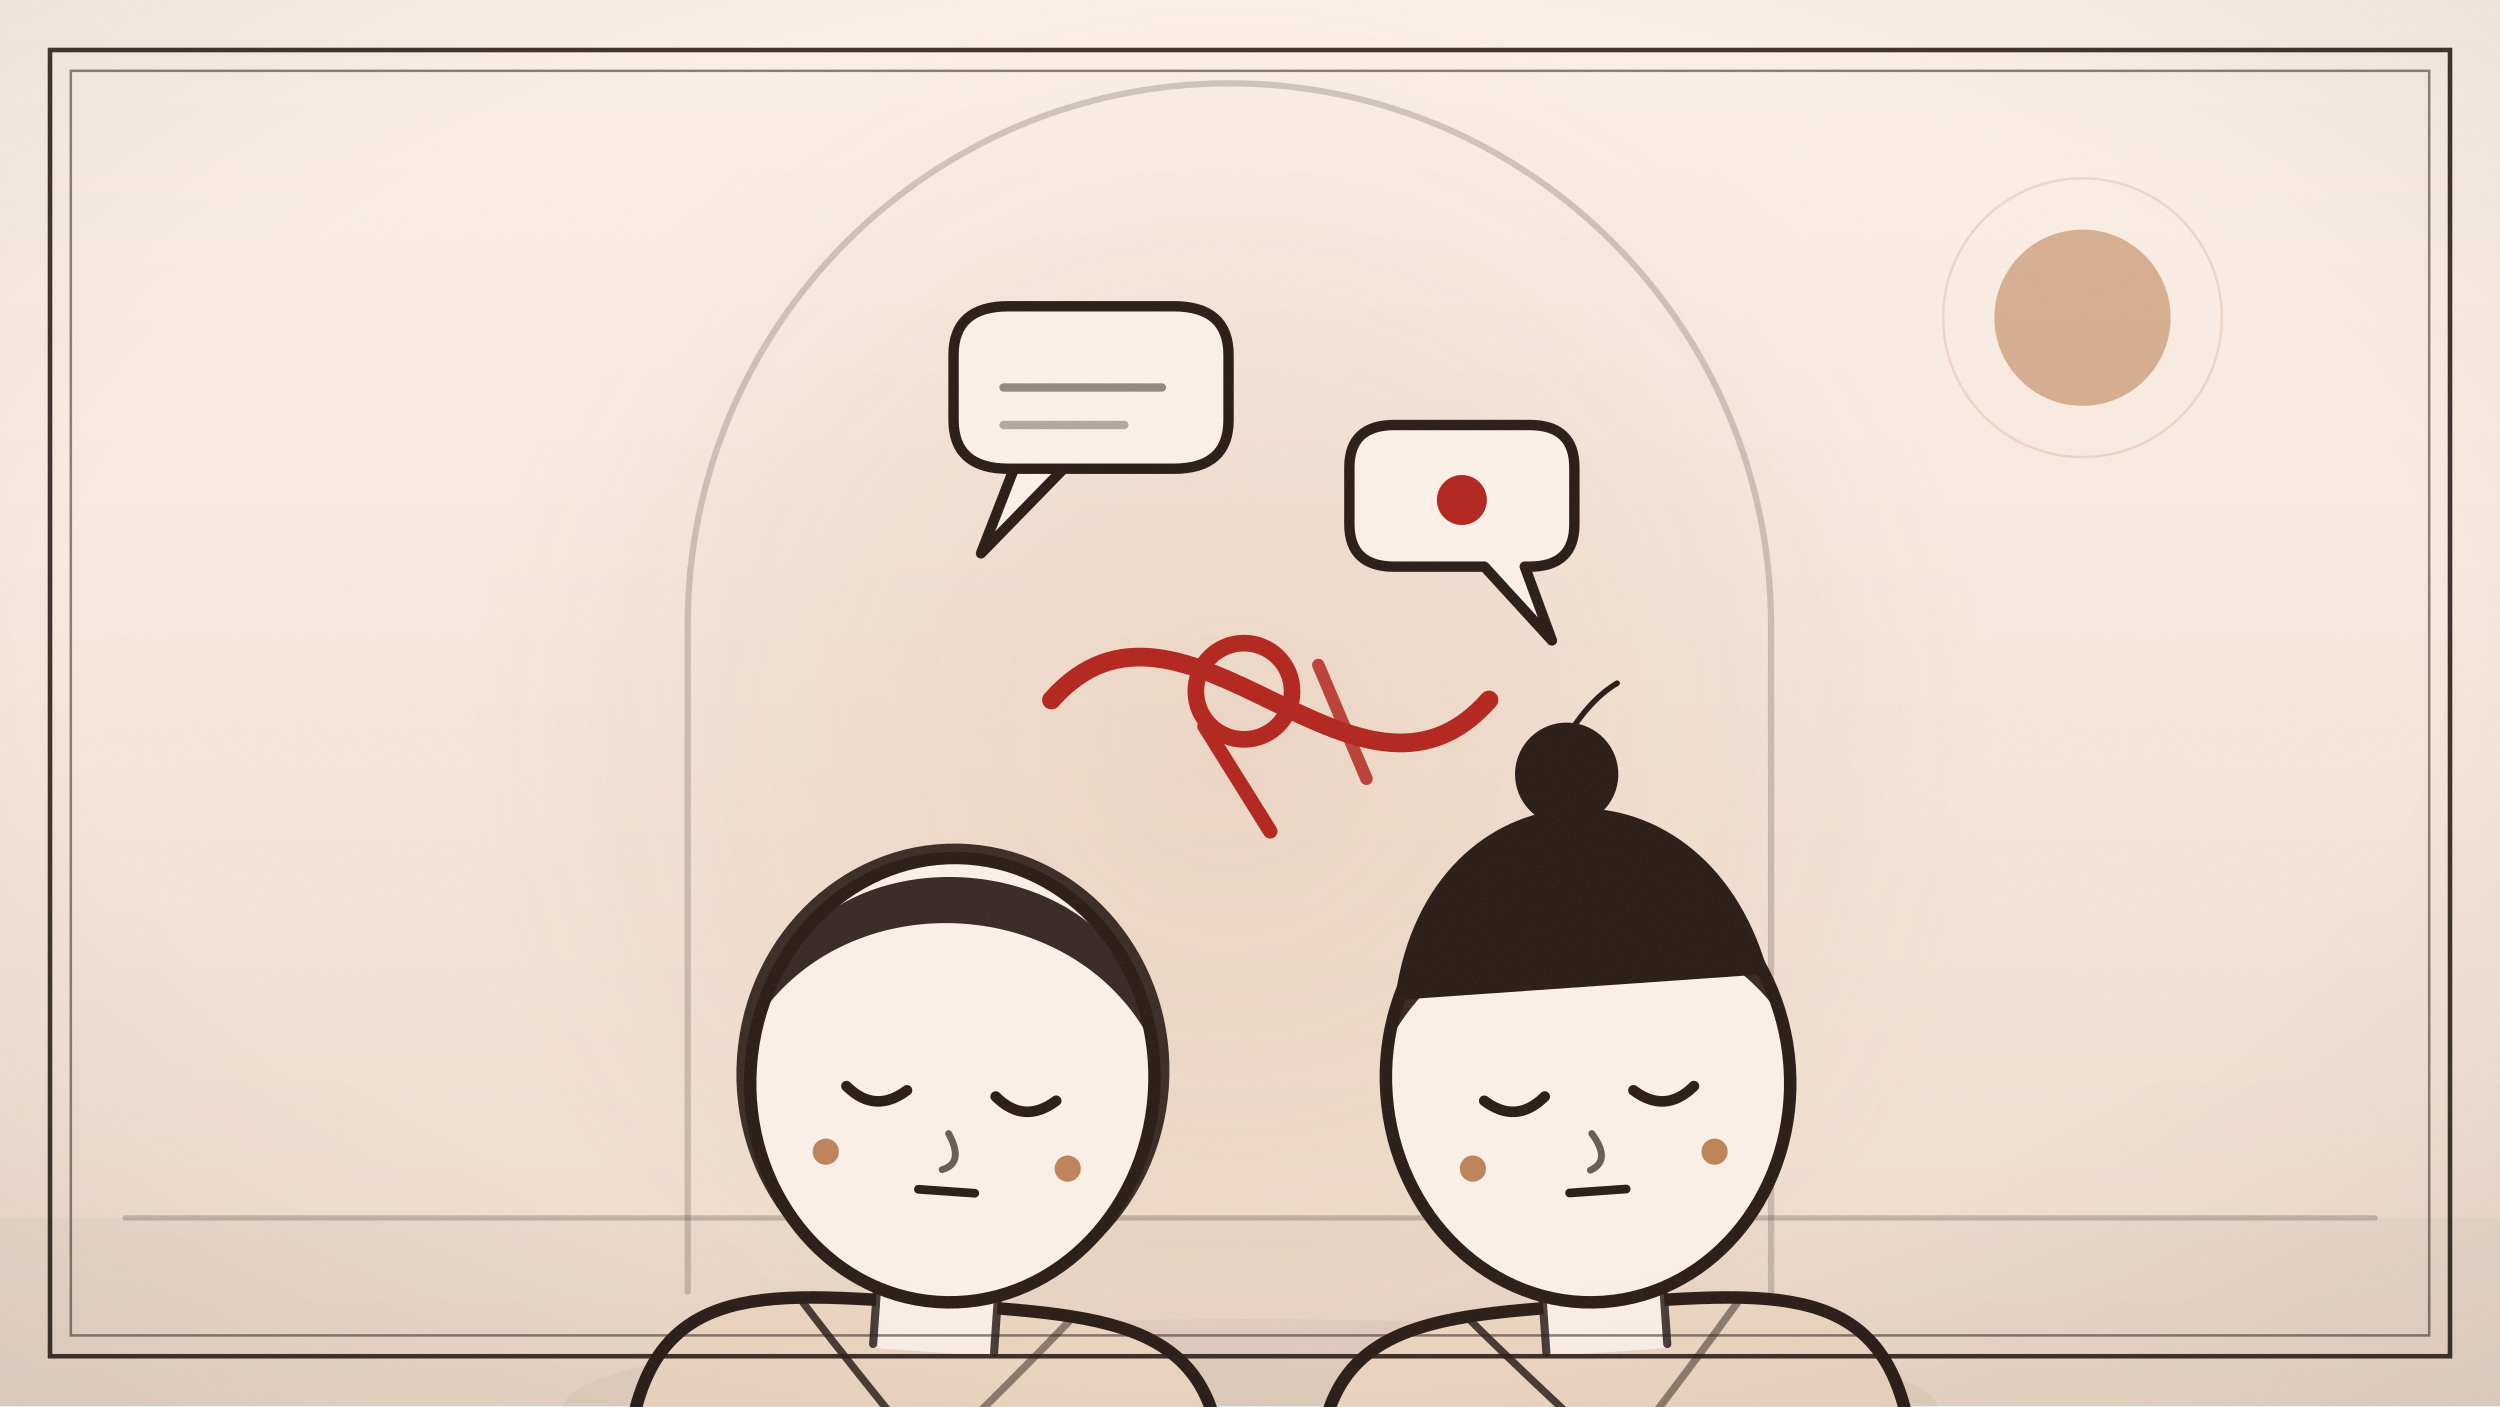
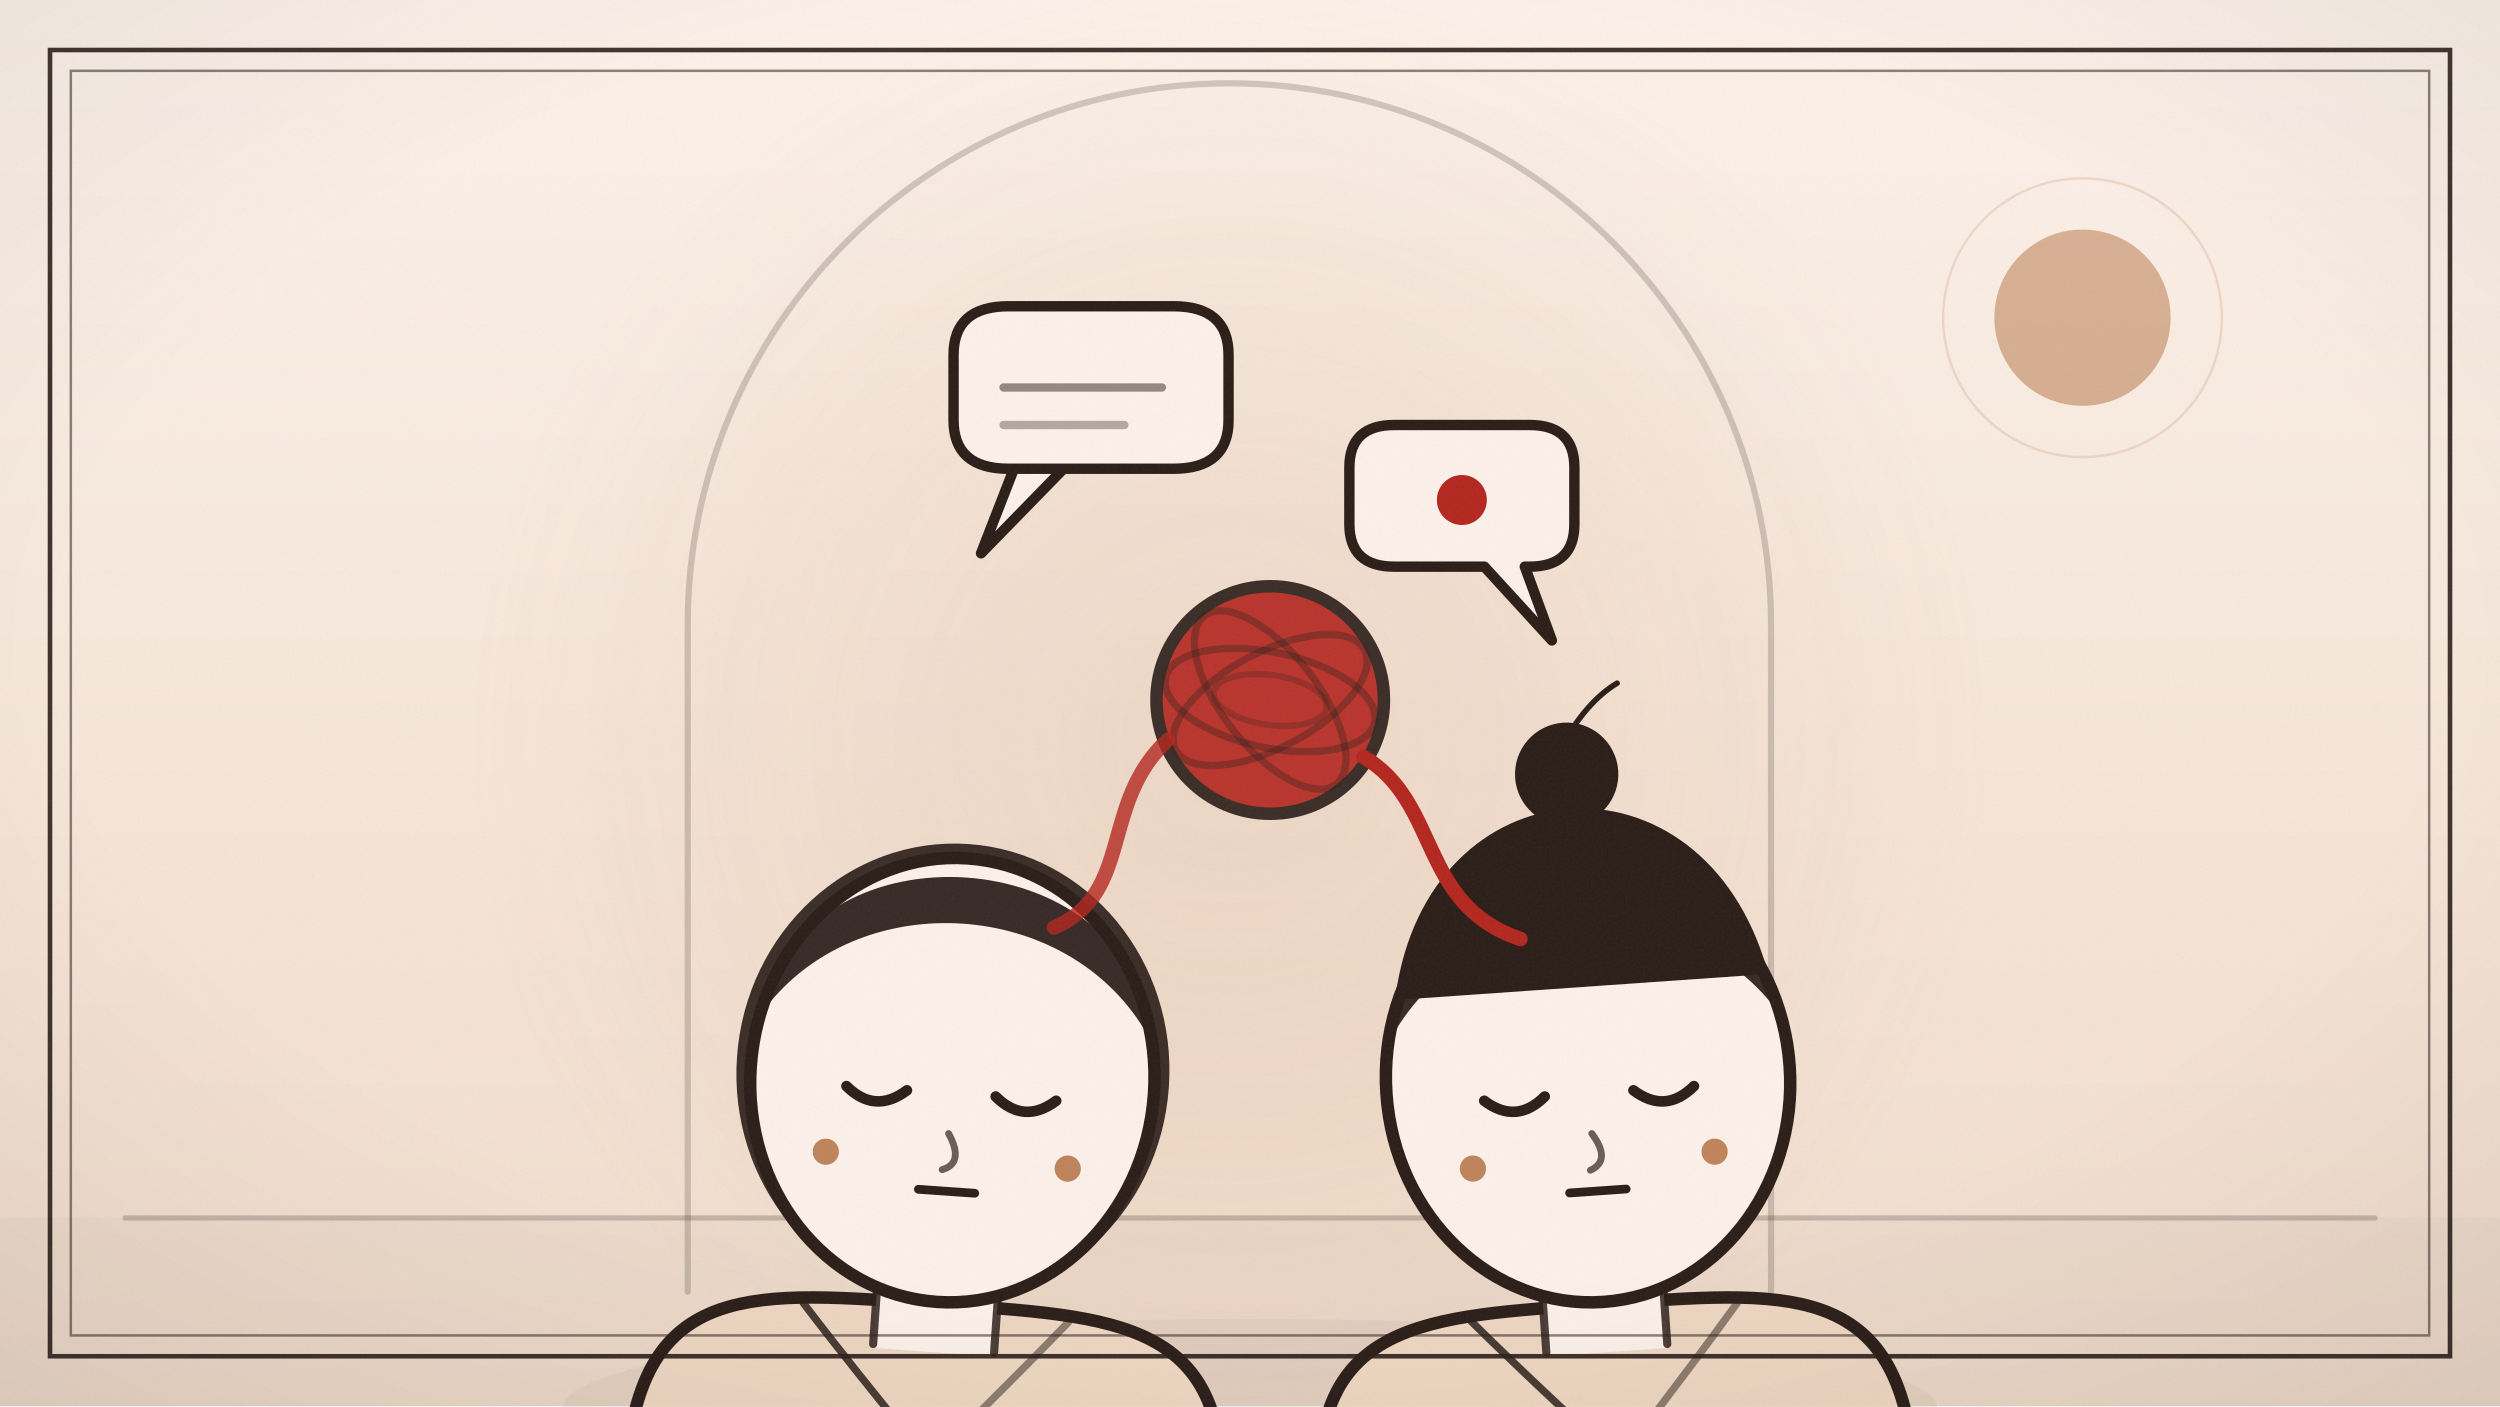
<svg xmlns="http://www.w3.org/2000/svg" viewBox="0 0 1200 675" width="1200" height="675" role="img" aria-label="정운타임즈 일러스트 · duo">
  <defs>
    <linearGradient id="paper99905" x1="0" y1="0" x2="0" y2="1">
      <stop offset="0" stop-color="#fcf1e9" />
      <stop offset="1" stop-color="#f1dccb" />
    </linearGradient>
    <radialGradient id="wash99905" cx="0.5" cy="0.5" r="0.5">
      <stop offset="0" stop-color="#b3703f" stop-opacity="0.16" />
      <stop offset="0.62" stop-color="#b3703f" stop-opacity="0.07" />
      <stop offset="1" stop-color="#b3703f" stop-opacity="0" />
    </radialGradient>
    <linearGradient id="fade99905" x1="0" y1="0" x2="0" y2="1">
      <stop offset="0" stop-color="#f1dccb" stop-opacity="0" />
      <stop offset="1" stop-color="#2a1d18" stop-opacity="0.10" />
    </linearGradient>
    <radialGradient id="vig99905" cx="0.5" cy="0.46" r="0.78">
      <stop offset="0.6" stop-color="#000" stop-opacity="0" />
      <stop offset="1" stop-color="#000" stop-opacity="0.08" />
    </radialGradient>
    <filter id="grain99905" x="0" y="0" width="100%" height="100%">
      <feTurbulence type="fractalNoise" baseFrequency="0.85" numOctaves="2" stitchTiles="stitch" />
      <feColorMatrix type="saturate" values="0" />
    </filter>
  </defs>
  <rect width="1200" height="675" fill="url(#paper99905)" />
  <circle cx="590.1" cy="356.8" r="368.3" fill="url(#wash99905)" opacity="0.85" />
  <path d="M 330.1 620 L 330.1 300 A 260 260 0 0 1 850.1 300 L 850.1 620" fill="none" stroke="#2a1d18" stroke-width="3" stroke-linecap="round" stroke-linejoin="round" opacity="0.2" />
  <line x1="60.0" y1="584.6" x2="1140.0" y2="584.6" stroke="#2a1d18" stroke-width="2.5" stroke-linecap="round" opacity="0.22" />
  <rect x="0.0" y="584.6" width="1200.0" height="90.4" rx="0.0" fill="#2a1d18" stroke="ink" stroke-width="6" opacity="0.03" />
  <circle cx="999.6" cy="152.5" r="41.8" fill="#b3703f" stroke="#b3703f" stroke-width="1" opacity="0.5" />
  <circle cx="999.6" cy="152.5" r="66.9" fill="none" stroke="#b3703f" stroke-width="1.2" opacity="0.18" />
  <ellipse cx="600.0" cy="676.0" rx="330.0" ry="42.9" fill="#2a1d18" stroke="none" stroke-width="0" opacity="0.045" />
  <g transform="rotate(4.0 443.6 712.0)">
    <ellipse cx="443.6" cy="514.2" rx="101.8" ry="107.7" fill="#2a1d18" stroke="#2a1d18" stroke-width="4.2" opacity="0.92" />
    <path d="M 300.5 716.0 C 300.5 622.8 356.3 625.7 443.6 625.7 C 530.8 625.7 586.6 622.8 586.6 716.0 Z" fill="#eed6c1" stroke="#2a1d18" stroke-width="6" stroke-linecap="round" stroke-linejoin="round" />
    <path d="M 379.6 629.6 C 422.2 678.1 447.4 701.3 451.3 712.0" fill="none" stroke="#2a1d18" stroke-width="3.6" stroke-linecap="round" stroke-linejoin="round" opacity="0.85" />
    <path d="M 507.6 629.6 C 468.8 676.1 443.6 701.3 439.7 712.0" fill="none" stroke="#2a1d18" stroke-width="3.6" stroke-linecap="round" stroke-linejoin="round" opacity="0.5" />
    <rect x="414.5" y="608.2" width="58.2" height="40.7" rx="0.0" fill="#fcf1e9" stroke="none" stroke-width="0" />
    <line x1="414.5" y1="610.2" x2="414.5" y2="647.0" stroke="#2a1d18" stroke-width="3.9" stroke-linecap="round" opacity="0.85" />
    <line x1="472.7" y1="610.2" x2="472.7" y2="647.0" stroke="#2a1d18" stroke-width="3.9" stroke-linecap="round" opacity="0.85" />
    <ellipse cx="443.6" cy="518.0" rx="97.0" ry="106.7" fill="#fcf1e9" stroke="#2a1d18" stroke-width="6" />
    <path d="M 352.4 486.0 C 371.8 400.7 515.3 400.7 534.7 486.0 C 492.1 426.3 395.1 426.3 352.4 486.0 Z" fill="#2a1d18" stroke="#2a1d18" stroke-width="3.0" stroke-linecap="round" stroke-linejoin="round" opacity="0.94" />
    <path d="M 393.1 524.4 q 14.5 12.6 29.1 0" fill="none" stroke="#2a1d18" stroke-width="5.1" stroke-linecap="round" stroke-linejoin="round" />
    <path d="M 464.9 524.4 q 14.5 12.6 29.1 0" fill="none" stroke="#2a1d18" stroke-width="5.1" stroke-linecap="round" stroke-linejoin="round" />
    <path d="M 443.6 543.7 q 8.7 13.6 -1.9 17.5" fill="none" stroke="#2a1d18" stroke-width="3.3" stroke-linecap="round" stroke-linejoin="round" opacity="0.7" />
    <line x1="431.0" y1="571.4" x2="458.1" y2="571.4" stroke="#2a1d18" stroke-width="4.2" stroke-linecap="round" />
    <circle cx="385.4" cy="556.5" r="5.8" fill="#b3703f" stroke="#b3703f" stroke-width="1" opacity="0.85" />
    <circle cx="501.8" cy="556.5" r="5.8" fill="#b3703f" stroke="#b3703f" stroke-width="1" opacity="0.85" />
  </g>
  <g transform="rotate(-4.0 775.8 712.0)">
    <path d="M 632.8 716.0 C 632.8 622.8 688.6 625.7 775.8 625.7 C 863.1 625.7 918.9 622.8 918.9 716.0 Z" fill="#eed6c1" stroke="#2a1d18" stroke-width="6" stroke-linecap="round" stroke-linejoin="round" />
    <path d="M 711.8 629.6 C 754.5 678.1 779.7 701.3 783.6 712.0" fill="none" stroke="#2a1d18" stroke-width="3.6" stroke-linecap="round" stroke-linejoin="round" opacity="0.85" />
    <path d="M 839.8 629.6 C 801.1 676.1 775.8 701.3 772.0 712.0" fill="none" stroke="#2a1d18" stroke-width="3.6" stroke-linecap="round" stroke-linejoin="round" opacity="0.5" />
    <rect x="746.7" y="608.2" width="58.2" height="40.7" rx="0.0" fill="#fcf1e9" stroke="none" stroke-width="0" />
    <line x1="746.7" y1="610.2" x2="746.7" y2="647.0" stroke="#2a1d18" stroke-width="3.9" stroke-linecap="round" opacity="0.85" />
    <line x1="804.9" y1="610.2" x2="804.9" y2="647.0" stroke="#2a1d18" stroke-width="3.9" stroke-linecap="round" opacity="0.85" />
    <ellipse cx="775.8" cy="518.0" rx="97.0" ry="106.7" fill="#fcf1e9" stroke="#2a1d18" stroke-width="6" />
    <path d="M 684.7 486.0 C 704.1 400.7 847.6 400.7 867.0 486.0 C 824.3 426.3 727.4 426.3 684.7 486.0 Z" fill="#2a1d18" stroke="#2a1d18" stroke-width="3.0" stroke-linecap="round" stroke-linejoin="round" opacity="0.94" />
    <path d="M 725.4 524.4 q 14.5 12.6 29.1 0" fill="none" stroke="#2a1d18" stroke-width="5.1" stroke-linecap="round" stroke-linejoin="round" />
    <path d="M 797.2 524.4 q 14.5 12.6 29.1 0" fill="none" stroke="#2a1d18" stroke-width="5.1" stroke-linecap="round" stroke-linejoin="round" />
    <path d="M 775.8 543.7 q 8.7 13.6 -1.9 17.5" fill="none" stroke="#2a1d18" stroke-width="3.3" stroke-linecap="round" stroke-linejoin="round" opacity="0.7" />
    <line x1="763.2" y1="571.4" x2="790.4" y2="571.4" stroke="#2a1d18" stroke-width="4.2" stroke-linecap="round" />
    <circle cx="717.7" cy="556.5" r="5.8" fill="#b3703f" stroke="#b3703f" stroke-width="1" opacity="0.85" />
    <circle cx="834.0" cy="556.5" r="5.8" fill="#b3703f" stroke="#b3703f" stroke-width="1" opacity="0.85" />
    <path d="M 688.6 471.1 C 711.8 362.3 839.8 362.3 863.1 471.1 Z" fill="#2a1d18" stroke="#2a1d18" stroke-width="4.2" stroke-linecap="round" stroke-linejoin="round" />
    <rect x="760.3" y="385.8" width="31.0" height="19.4" rx="0.0" fill="#2a1d18" stroke="#2a1d18" stroke-width="2.4" />
    <circle cx="775.8" cy="370.8" r="23.3" fill="#2a1d18" stroke="#2a1d18" stroke-width="3.0" />
    <path d="M 773.9 358.0 q 13.6 -21.3 29.1 -29.1" fill="none" stroke="#2a1d18" stroke-width="2.7" stroke-linecap="round" stroke-linejoin="round" />
  </g>
-   <path d="M 504.7 336.0 C 567.7 264.6 651.7 407.4 714.7 336.0" fill="none" stroke="#b3261e" stroke-width="9" stroke-linecap="round" stroke-linejoin="round" />
-   <circle cx="597.1" cy="331.8" r="23.1" fill="none" stroke="#b3261e" stroke-width="8" />
-   <path d="M 578.2 348.6 l 31.5 50.4" fill="none" stroke="#b3261e" stroke-width="7" stroke-linecap="round" stroke-linejoin="round" />
-   <path d="M 632.8 319.2 l 23.1 54.6" fill="none" stroke="#b3261e" stroke-width="6" stroke-linecap="round" stroke-linejoin="round" opacity="0.85" />
+   <circle cx="609.7" cy="336.0" r="54.6" fill="#b3261e" stroke="#2a1d18" stroke-width="6" opacity="0.92" />
+   <ellipse cx="609.7" cy="336.0" rx="51.3" ry="22.9" fill="none" stroke="#2a1d18" stroke-width="3.5" opacity="0.35" transform="rotate(-28 609.7 336.0)" />
+   <ellipse cx="609.7" cy="336.0" rx="51.3" ry="22.9" fill="none" stroke="#2a1d18" stroke-width="3.5" opacity="0.35" transform="rotate(12 609.7 336.0)" />
+   <ellipse cx="609.7" cy="336.0" rx="51.3" ry="22.9" fill="none" stroke="#2a1d18" stroke-width="3.5" opacity="0.35" transform="rotate(52 609.7 336.0)" />
+   <ellipse cx="609.7" cy="336.0" rx="27.3" ry="12.0" fill="none" stroke="#2a1d18" stroke-width="3" opacity="0.25" transform="rotate(8 609.7 336.0)" />
+   <path d="M 654.5 363.3 C 691.6 385.1 680.7 434.3 729.8 450.7" fill="none" stroke="#b3261e" stroke-width="7" stroke-linecap="round" stroke-linejoin="round" />
+   <path d="M 560.6 355.1 C 527.8 385.1 544.2 428.8 506.0 445.2" fill="none" stroke="#b3261e" stroke-width="7" stroke-linecap="round" stroke-linejoin="round" opacity="0.8" />
  <path d="M 484.1 147.0 L 563.3 147.0 Q 589.7 147.0 589.7 170.4 L 589.7 201.6 Q 589.7 225.0 563.3 225.0 L 486.7 225.0 L 470.9 265.6 L 510.5 225.0 L 484.1 225.0 Q 457.7 225.0 457.7 201.6 L 457.7 170.4 Q 457.7 147.0 484.1 147.0 Z" fill="#fcf1e9" stroke="#2a1d18" stroke-width="5" stroke-linecap="round" stroke-linejoin="round" />
  <line x1="481.7" y1="186.0" x2="557.7" y2="186.0" stroke="#2a1d18" stroke-width="4" stroke-linecap="round" opacity="0.5" />
  <line x1="481.7" y1="204.0" x2="539.7" y2="204.0" stroke="#2a1d18" stroke-width="4" stroke-linecap="round" opacity="0.35" />
  <path d="M 669.3 204.0 L 734.1 204.0 Q 755.7 204.0 755.7 224.4 L 755.7 251.6 Q 755.7 272.0 734.1 272.0 L 731.9 272.0 L 744.9 307.4 L 712.5 272.0 L 669.3 272.0 Q 647.7 272.0 647.7 251.6 L 647.7 224.4 Q 647.7 204.0 669.3 204.0 Z" fill="#fcf1e9" stroke="#2a1d18" stroke-width="5" stroke-linecap="round" stroke-linejoin="round" />
  <circle cx="701.7" cy="240.0" r="11.0" fill="#b3261e" stroke="#b3261e" stroke-width="2" />
  <rect x="24.0" y="24.0" width="1152.0" height="627.0" rx="0.0" fill="none" stroke="#2a1d18" stroke-width="2.2" opacity="0.9" />
  <rect x="34.0" y="34.0" width="1132.0" height="607.0" rx="0.0" fill="none" stroke="#2a1d18" stroke-width="1.2" opacity="0.54" />
  <rect width="1200" height="675" fill="url(#vig99905)" />
  <rect width="1200" height="675" filter="url(#grain99905)" opacity="0.055" />
</svg>
